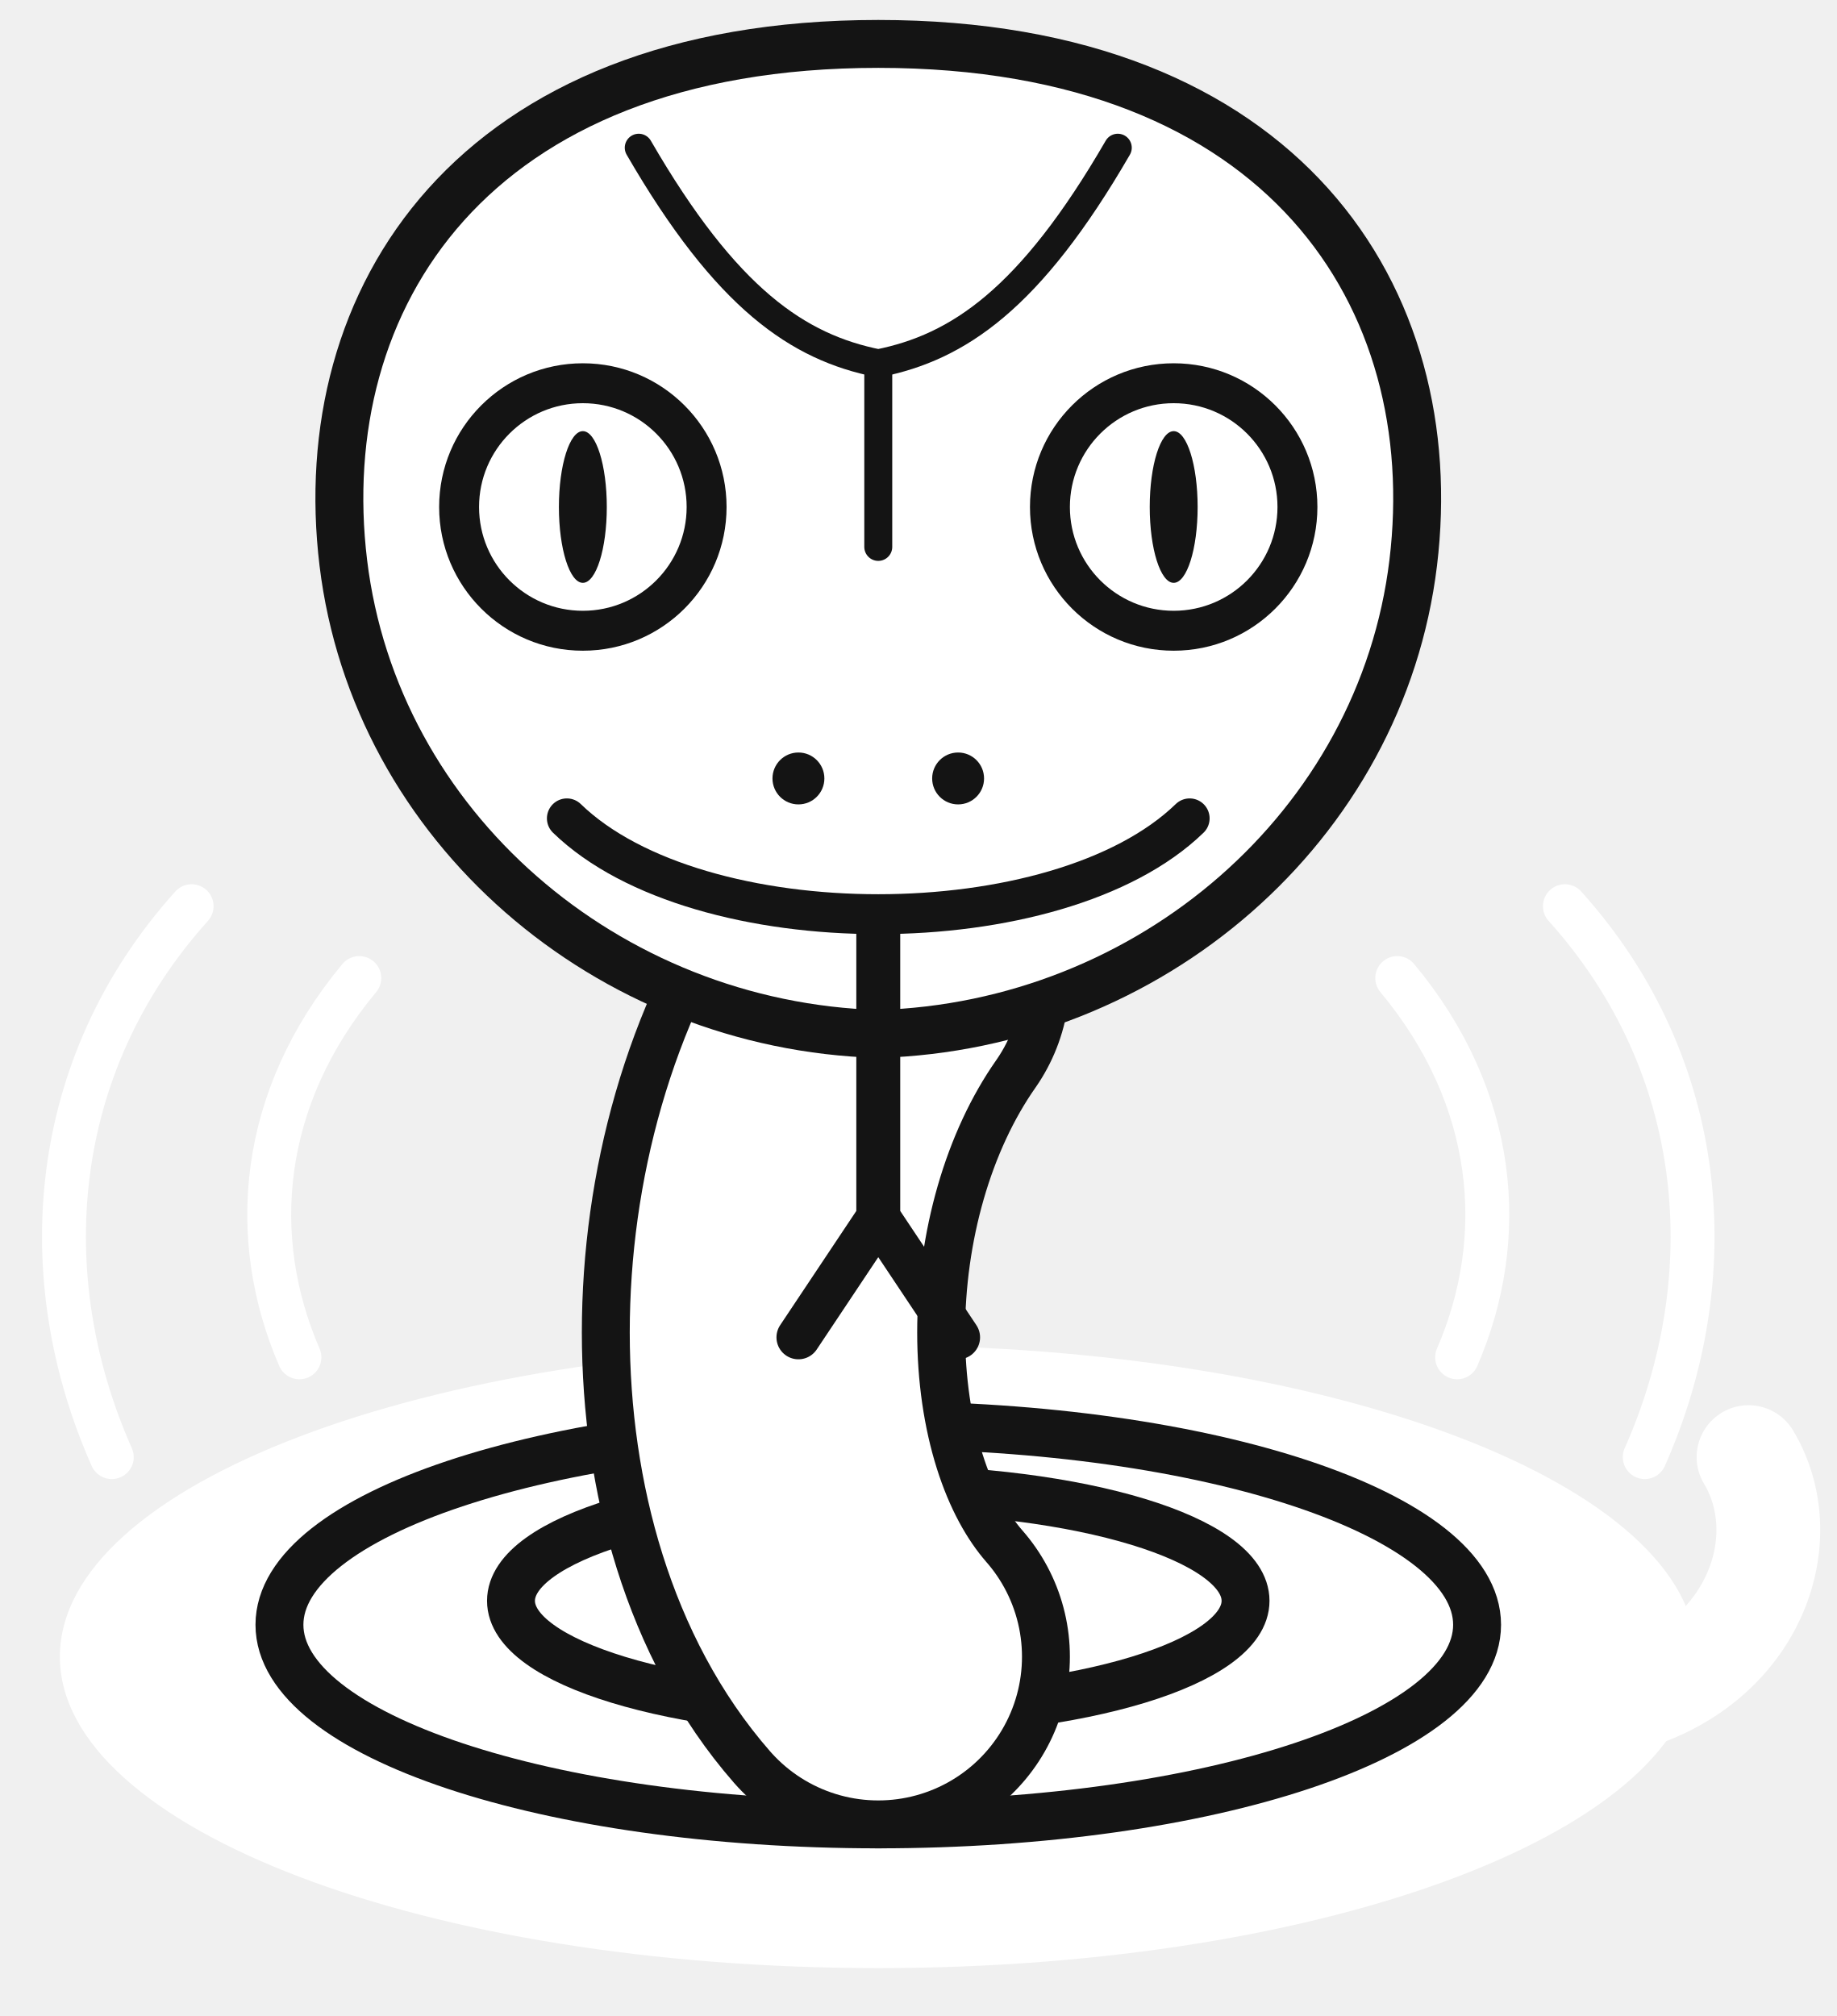
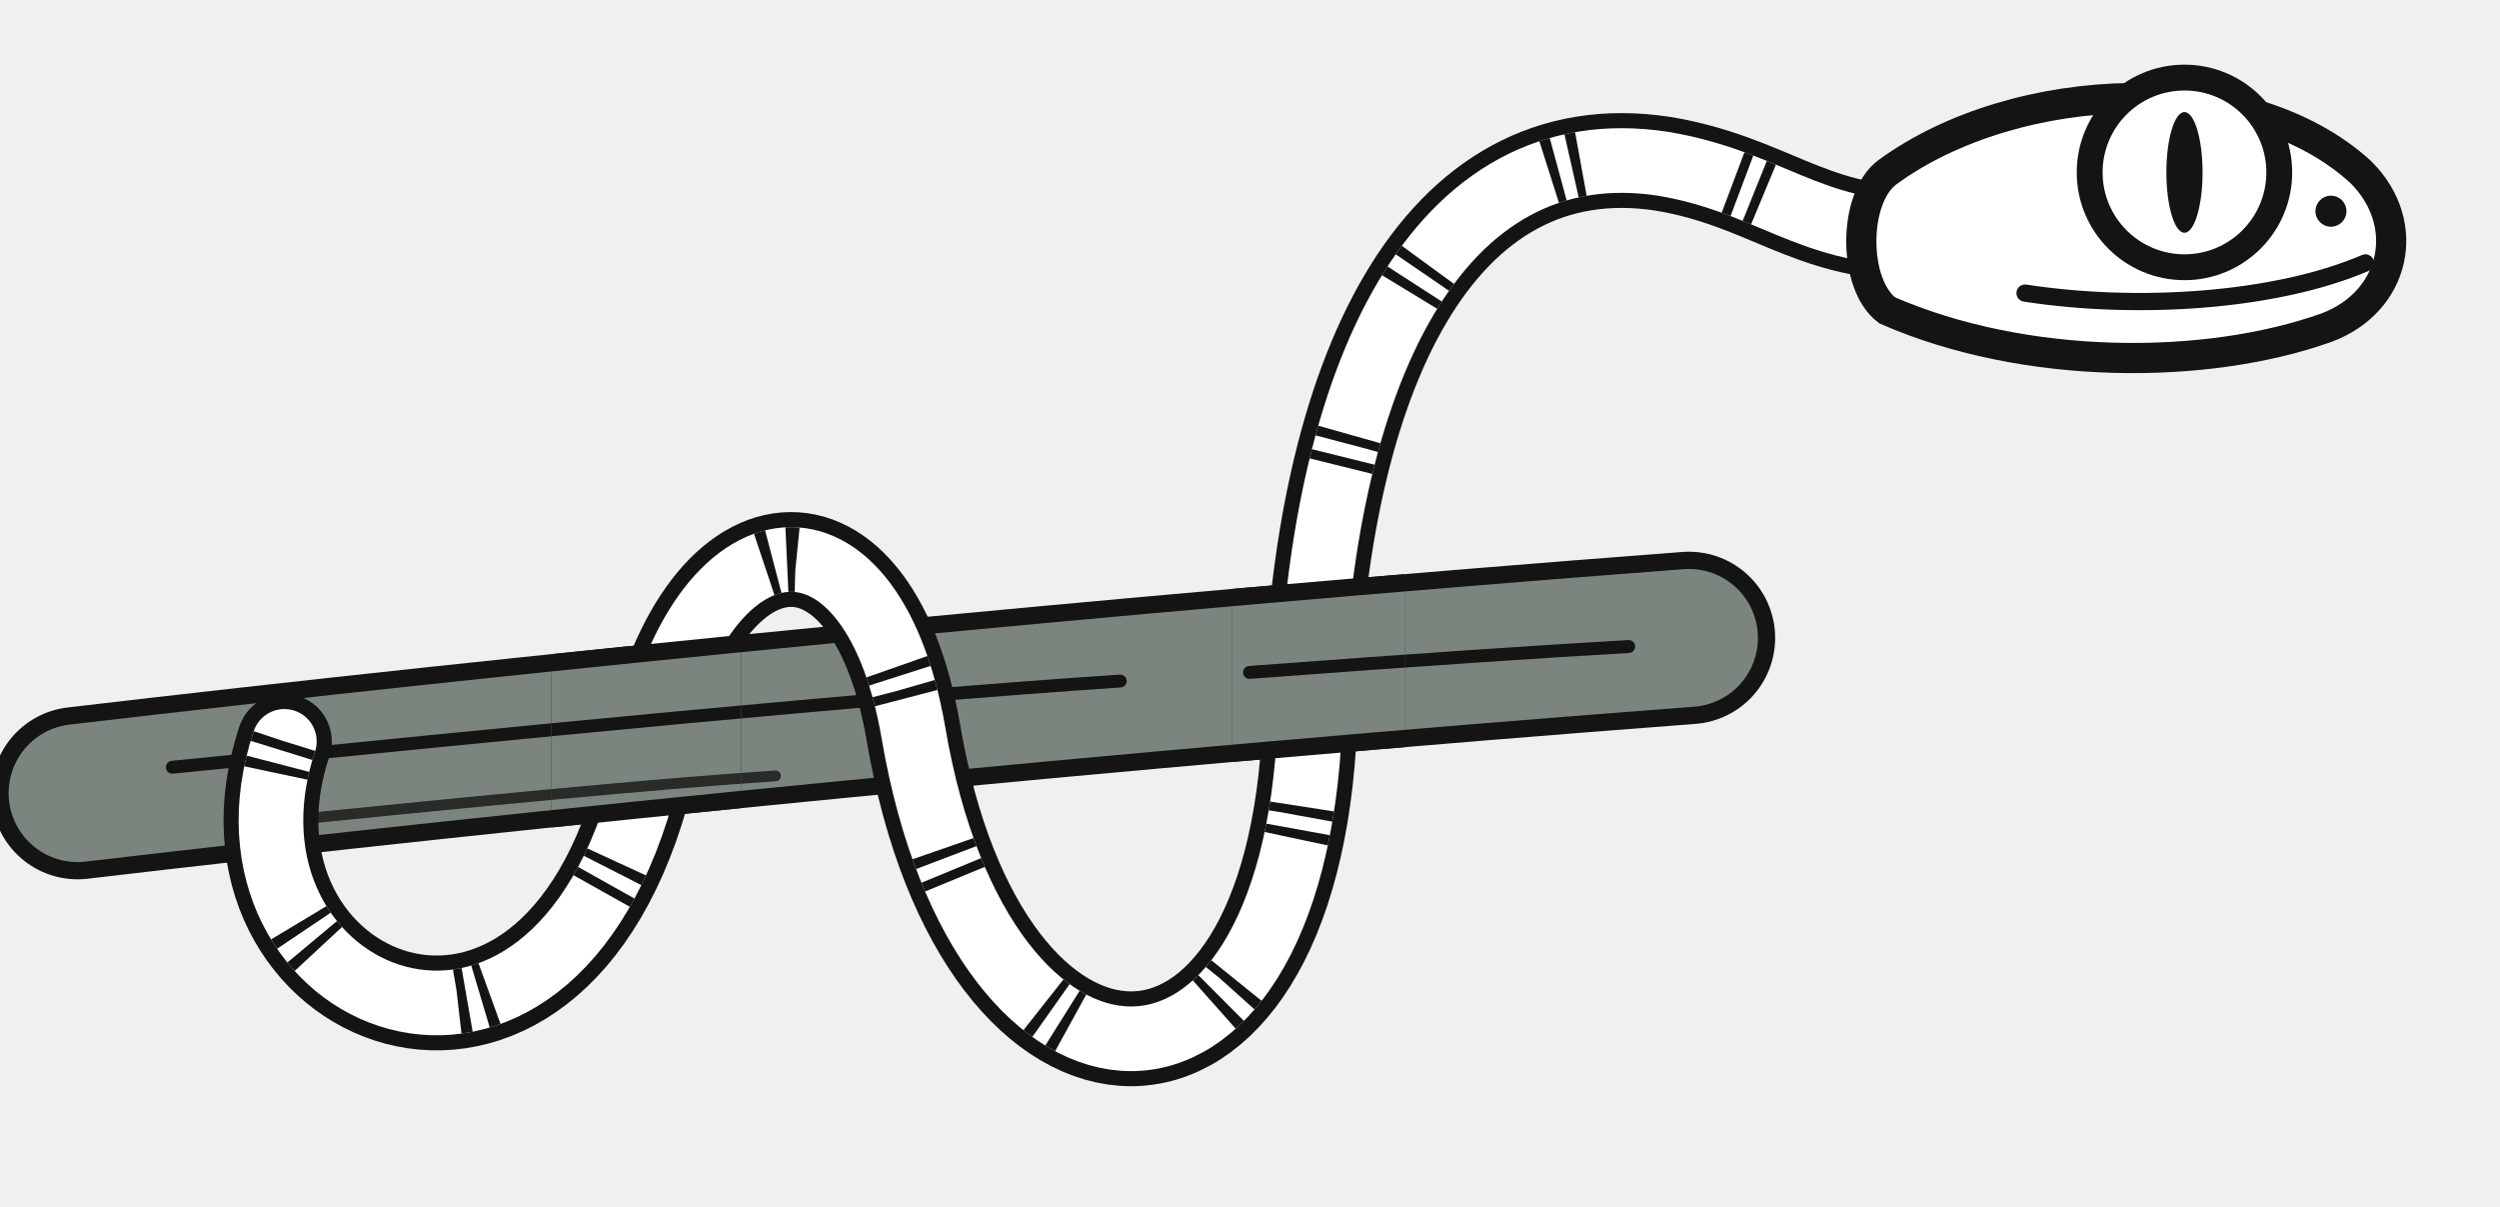
- <svg xmlns="http://www.w3.org/2000/svg" viewBox="30 225 460 505" width="460" height="505">
-   <ellipse cx="250" cy="640" rx="205" ry="78" fill="#ffffff" />
-   <ellipse cx="250" cy="632" rx="150" ry="50" fill="none" stroke="#141414" stroke-width="12" />
-   <ellipse cx="250" cy="626" rx="92" ry="28" fill="none" stroke="#141414" stroke-width="12" />
-   <path d="M440 650 C 470 640, 480 610, 468 590" fill="none" stroke="#ffffff" stroke-width="26" stroke-linecap="round" />
-   <path d="M250 640 C 215 600, 215 520, 250 470" fill="none" stroke="#141414" stroke-width="96" stroke-linecap="round" />
-   <path d="M250 640 C 215 600, 215 520, 250 470" fill="none" stroke="#ffffff" stroke-width="72" stroke-linecap="round" />
-   <path d="M250 236 C 352 236, 392 300, 384 366 C 376 432, 318 482, 250 484 C 182 482, 124 432, 116 366 C 108 300, 148 236, 250 236 Z" fill="#ffffff" stroke="#141414" stroke-width="12" />
-   <path d="M190 262 C 212 300, 230 312, 250 316 C 270 312, 288 300, 310 262" fill="none" stroke="#141414" stroke-width="7" stroke-linecap="round" />
-   <path d="M250 316 L 250 362" stroke="#141414" stroke-width="7" stroke-linecap="round" />
-   <circle cx="176" cy="352" r="36" fill="#141414" />
-   <circle cx="176" cy="352" r="26" fill="#ffffff" />
-   <ellipse cx="176" cy="352" rx="6" ry="19" fill="#141414" />
-   <circle cx="324" cy="352" r="36" fill="#141414" />
-   <circle cx="324" cy="352" r="26" fill="#ffffff" />
-   <ellipse cx="324" cy="352" rx="6" ry="19" fill="#141414" />
-   <circle cx="230" cy="420" r="6.5" fill="#141414" />
-   <circle cx="270" cy="420" r="6.5" fill="#141414" />
-   <path d="M172 430 C 205 462, 295 462, 328 430" fill="none" stroke="#141414" stroke-width="10" stroke-linecap="round" />
-   <path d="M250 458 L 250 530 L 230 560 M 250 530 L 270 560" fill="none" stroke="#141414" stroke-width="11" stroke-linecap="round" stroke-linejoin="round" />
-   <g fill="none" stroke="#ffffff" stroke-width="11" stroke-linecap="round">
-     <path d="M120 470 C 95 500, 92 535, 105 565" />
-     <path d="M78 452 C 42 492, 38 545, 58 590" />
-     <path d="M380 470 C 405 500, 408 535, 395 565" />
-     <path d="M422 452 C 458 492, 462 545, 442 590" />
+ <svg xmlns="http://www.w3.org/2000/svg" viewBox="0 120 580 280" width="580" height="280">
+   <path d="M 18 304 C 120 292, 260 278, 392 268" fill="none" stroke="#141414" stroke-width="40" stroke-linecap="round" />
+   <path d="M 18 304 C 120 292, 260 278, 392 268" fill="none" stroke="#7b857e" stroke-width="32" stroke-linecap="round" />
+   <path d="M 40 298 C 120 290, 200 282, 260 278 M 290 276 C 330 273, 360 271, 378 270" fill="none" stroke="#141414" stroke-width="3" stroke-linecap="round" />
+   <path d="M 70 310 C 110 306, 150 302, 180 300" fill="none" stroke="#141414" stroke-width="2.5" stroke-linecap="round" opacity=".8" />
+   <g fill="none" stroke-linecap="round" stroke-linejoin="round">
+     <path d="M 66 292 C 46 352, 128 388, 150 300 C 160 238, 202 232, 212 290 C 228 384, 300 386, 304 288 C 306 206, 334 150, 386 158 C 410 162, 420 174, 444 174" stroke="#141414" stroke-width="22" />
+     <path d="M 66 292 C 46 352, 128 388, 150 300 C 160 238, 202 232, 212 290 C 228 384, 300 386, 304 288 C 306 206, 334 150, 386 158 C 410 162, 420 174, 444 174" stroke="#ffffff" stroke-width="15" />
+     <path d="M 66 292 C 46 352, 128 388, 150 300 C 160 238, 202 232, 212 290 C 228 384, 300 386, 304 288 C 306 206, 334 150, 386 158 C 410 162, 420 174, 444 174" stroke="#141414" stroke-width="15" stroke-dasharray="2.2 3.2 2.2 36" stroke-linecap="butt" />
  </g>
+   <clipPath id="cpffffff">
+     <rect x="128" y="240" width="44" height="90" />
+     <rect x="286" y="230" width="40" height="90" />
+   </clipPath>
+   <g clip-path="url(#cpffffff)">
+     <path d="M 18 304 C 120 292, 260 278, 392 268" fill="none" stroke="#141414" stroke-width="40" stroke-linecap="round" />
+     <path d="M 18 304 C 120 292, 260 278, 392 268" fill="none" stroke="#7b857e" stroke-width="32" stroke-linecap="round" />
+     <path d="M 40 298 C 120 290, 200 282, 260 278 M 290 276 C 330 273, 360 271, 378 270" fill="none" stroke="#141414" stroke-width="3" stroke-linecap="round" />
+     <path d="M 70 310 C 110 306, 150 302, 180 300" fill="none" stroke="#141414" stroke-width="2.5" stroke-linecap="round" opacity=".8" />
+   </g>
+   <path d="M 438 160 C 468 138, 522 136, 548 160 C 560 172, 556 190, 540 196 C 512 206, 470 206, 438 192 C 430 186, 430 166, 438 160 Z" fill="#ffffff" stroke="#141414" stroke-width="7" />
+   <path d="M 549 181 C 528 190, 496 192, 470 188" fill="none" stroke="#141414" stroke-width="4" stroke-linecap="round" />
+   <circle cx="507" cy="160" r="25" fill="#141414" />
+   <circle cx="507" cy="160" r="19" fill="#ffffff" />
+   <ellipse cx="507" cy="160" rx="4.2" ry="14" fill="#141414" />
+   <circle cx="541" cy="169" r="3.6" fill="#141414" />
</svg>
